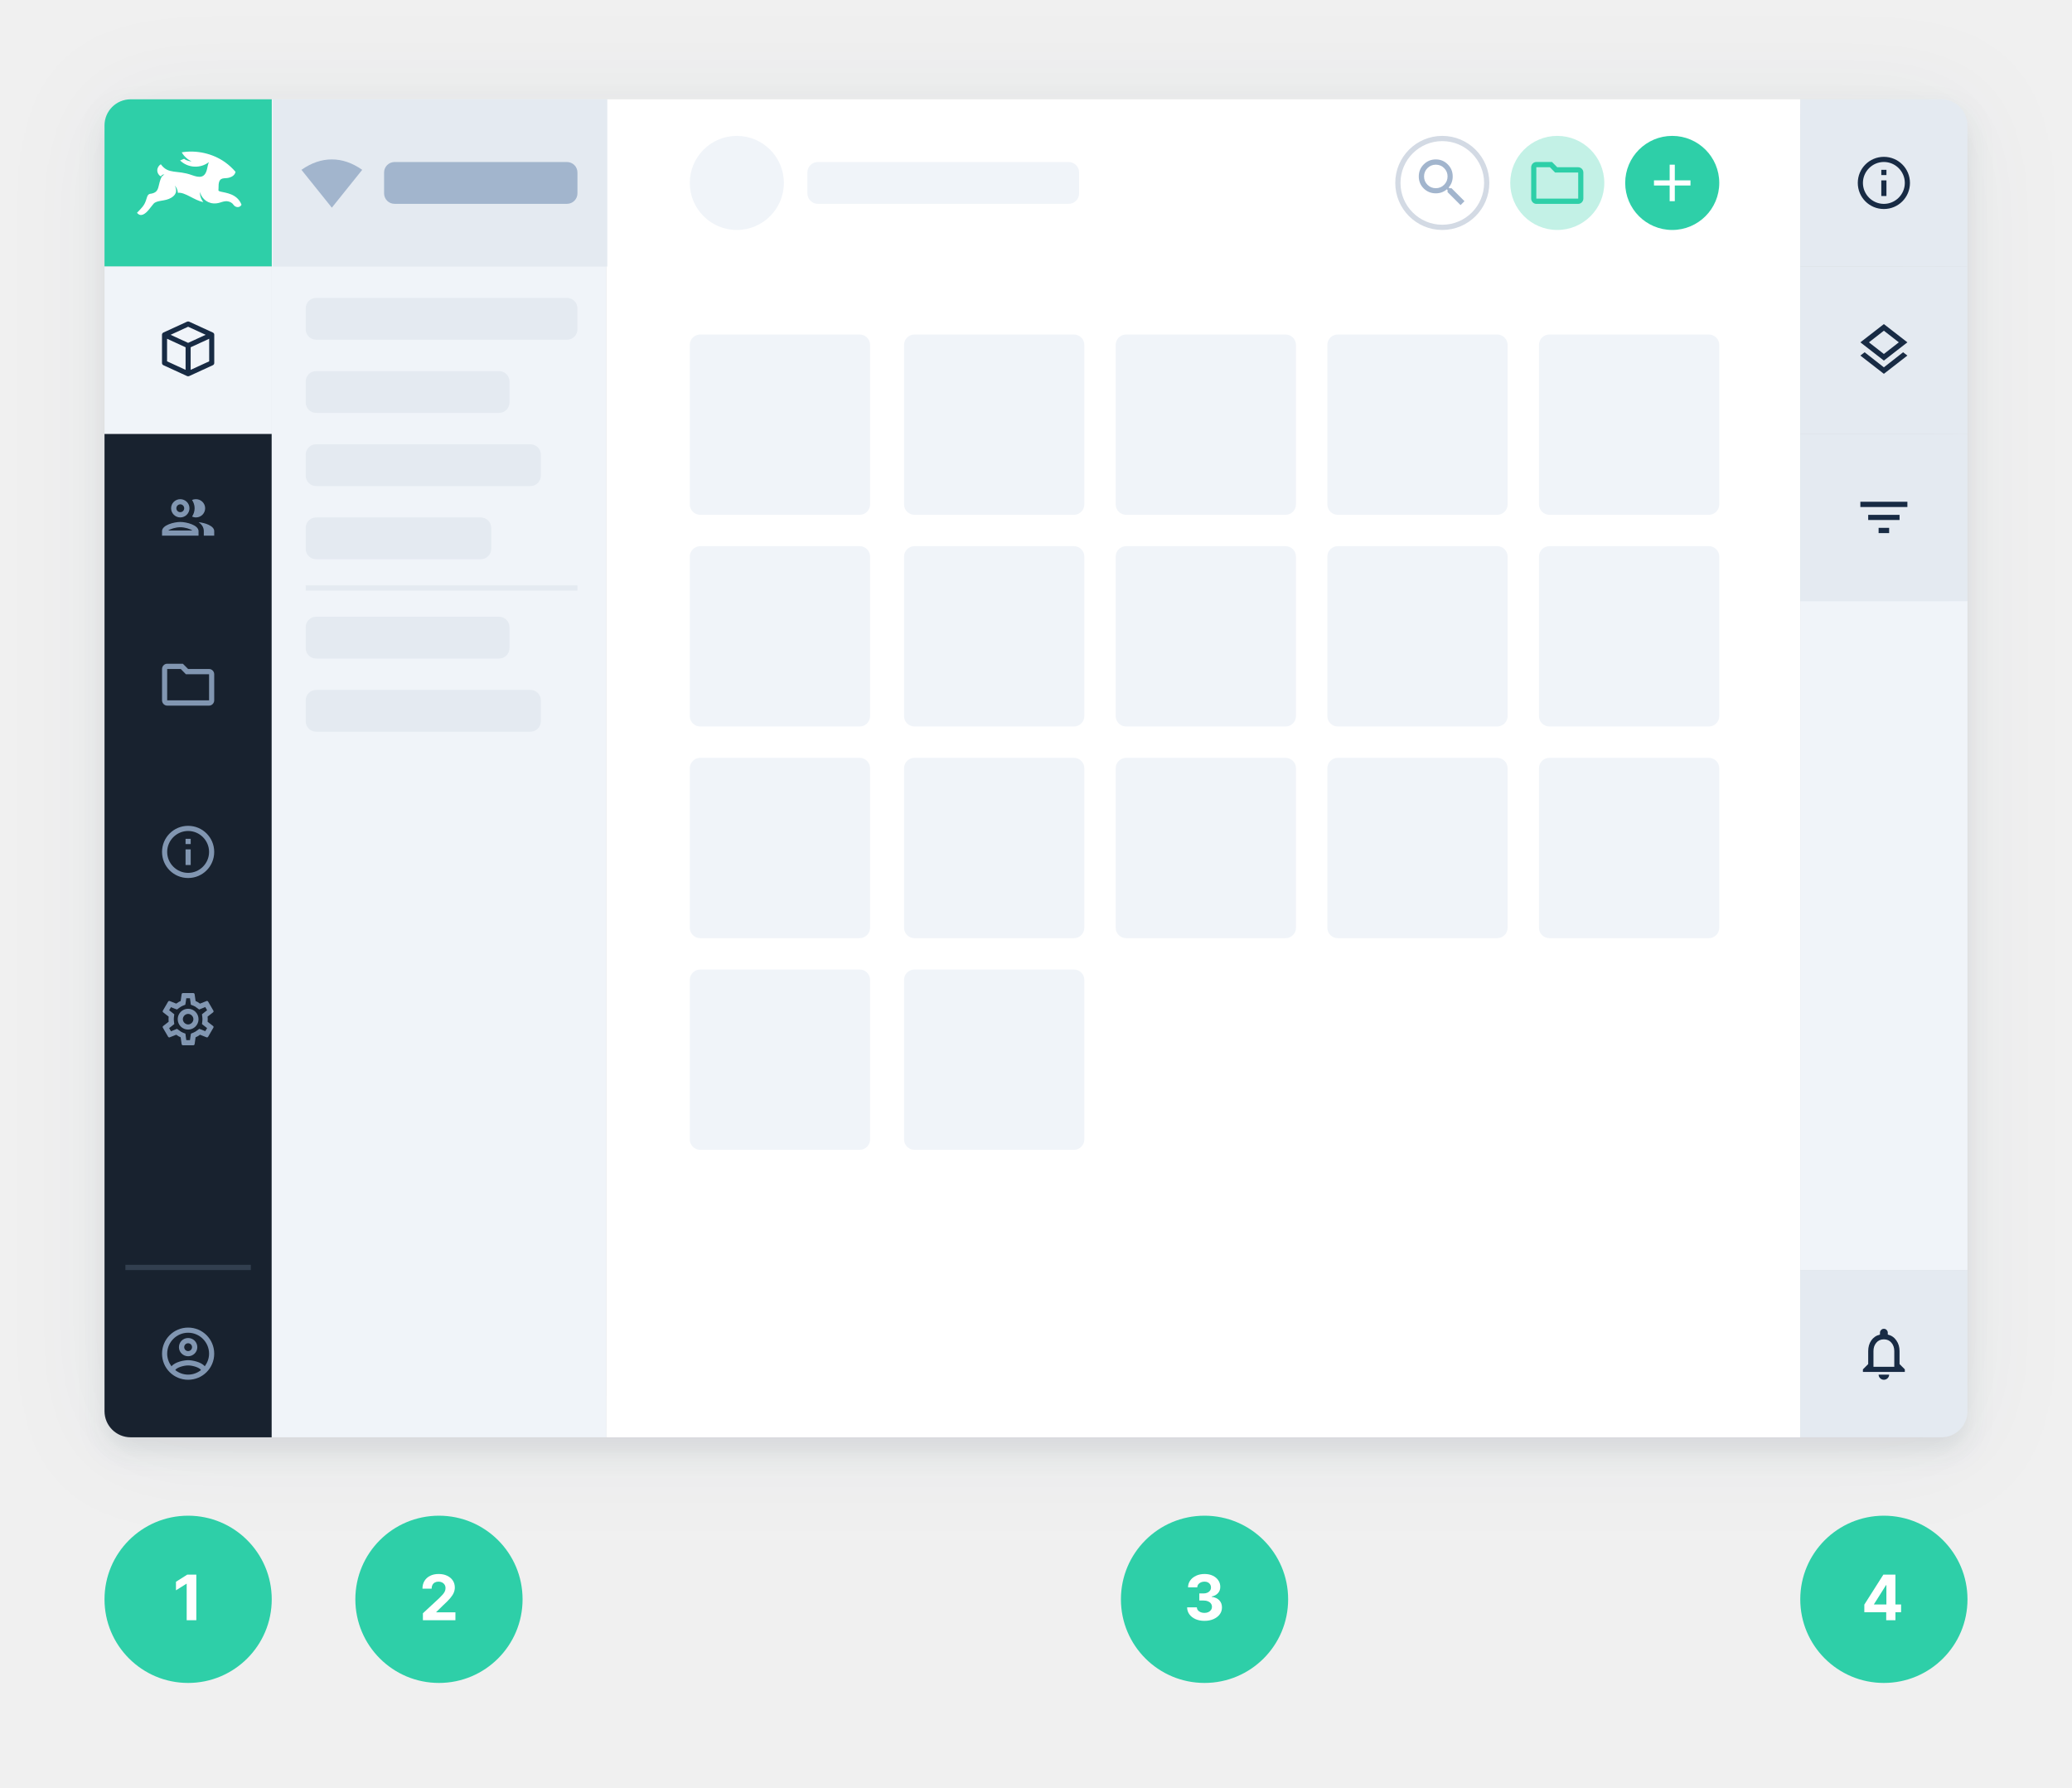
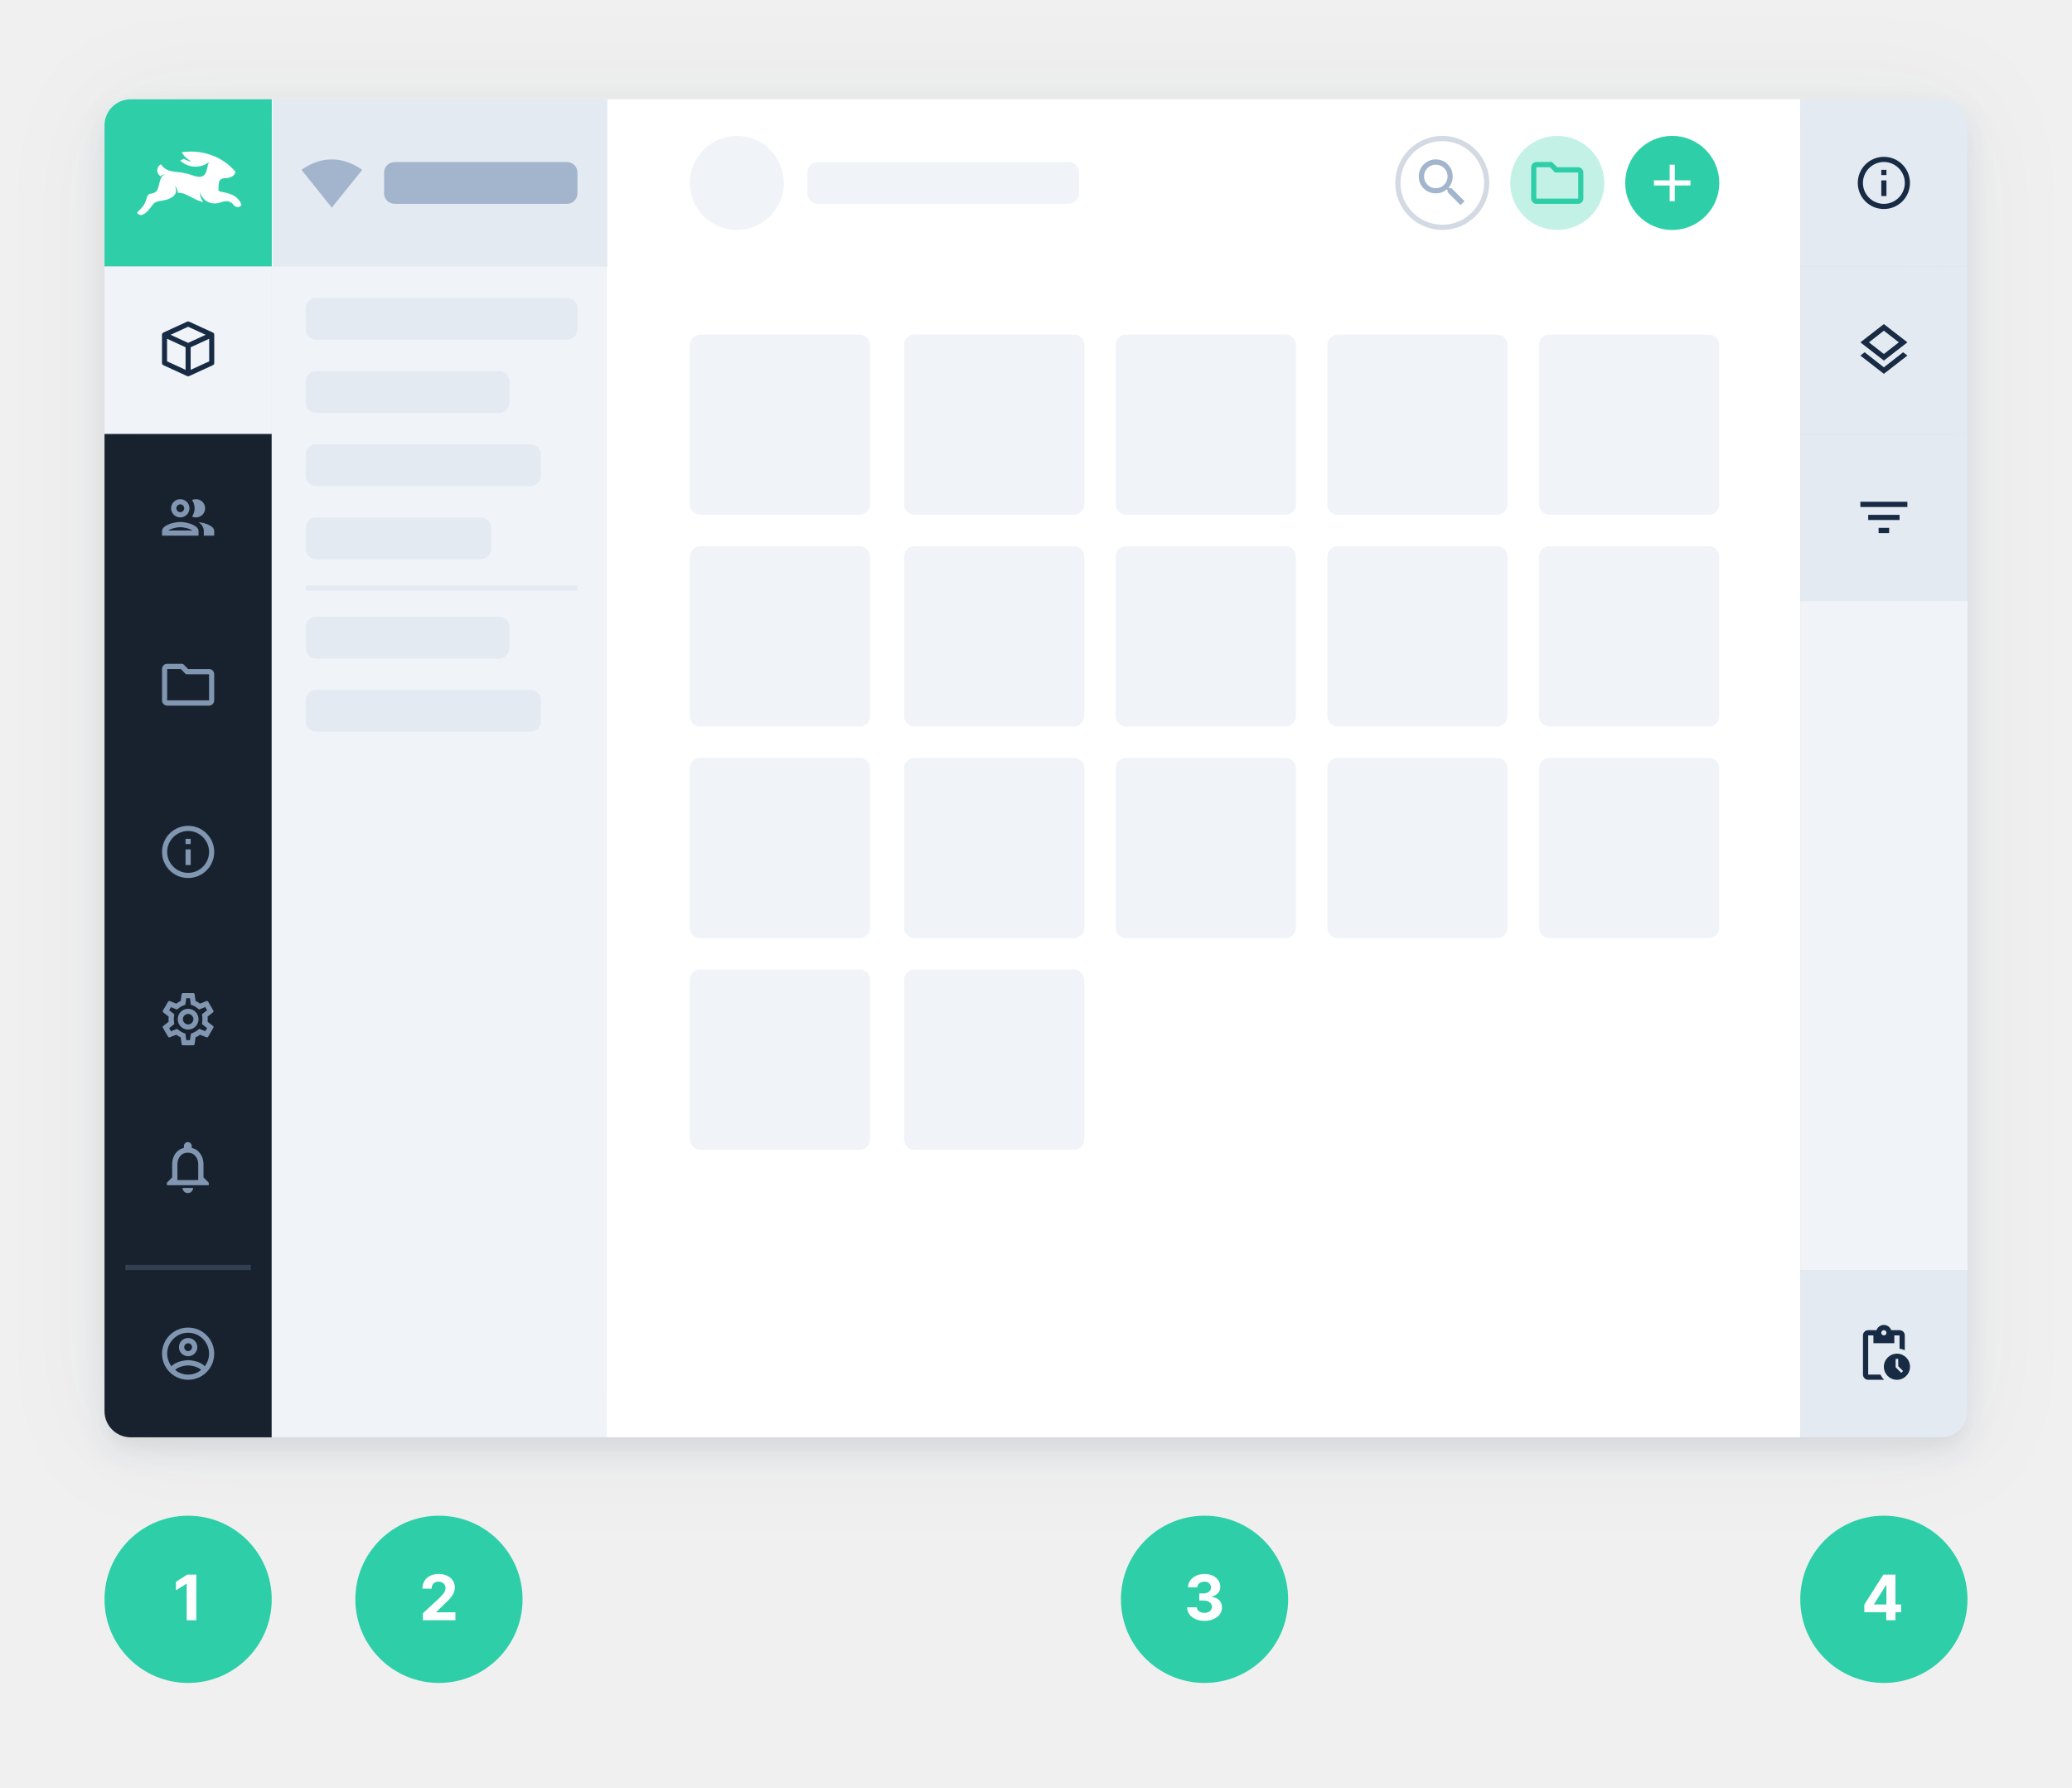
<svg xmlns="http://www.w3.org/2000/svg" width="793" height="684" viewBox="0 0 793 684" fill="none">
  <g filter="url(#filter0_dd)">
    <rect x="232" y="38" width="457" height="512" fill="white" />
    <path d="M40 166H104V550H50C44.477 550 40 545.523 40 540V166Z" fill="#18222F" />
    <rect x="104" y="38" width="128" height="512" fill="#F0F4F9" />
    <path d="M40 48C40 42.477 44.477 38 50 38H104V102H40V48Z" fill="#2ECFA8" />
    <rect x="40" y="102" width="64" height="64" fill="#F0F4F9" />
    <path d="M69 199.734C66.656 199.734 62.016 200.906 62.016 203.25V204.984H75.984V203.25C75.984 200.906 71.344 199.734 69 199.734ZM64.359 203.016C65.203 202.406 67.219 201.75 69 201.75C70.781 201.75 72.797 202.406 73.641 203.016H64.359ZM69 198C70.922 198 72.516 196.453 72.516 194.484C72.516 192.562 70.922 191.016 69 191.016C67.078 191.016 65.484 192.562 65.484 194.484C65.484 196.453 67.078 198 69 198ZM69 192.984C69.844 192.984 70.5 193.688 70.5 194.484C70.5 195.328 69.844 195.984 69 195.984C68.156 195.984 67.5 195.328 67.5 194.484C67.5 193.688 68.156 192.984 69 192.984ZM76.031 199.828C77.203 200.672 78 201.75 78 203.25V204.984H81.984V203.25C81.984 201.234 78.516 200.062 76.031 199.828ZM75 198C76.922 198 78.516 196.453 78.516 194.484C78.516 192.562 76.922 191.016 75 191.016C74.438 191.016 73.969 191.109 73.5 191.344C74.109 192.234 74.484 193.312 74.484 194.484C74.484 195.656 74.109 196.781 73.5 197.672C73.969 197.859 74.438 198 75 198Z" fill="#8196B1" />
    <path d="M69.188 256L71.156 258.016H80.016V268H63.984V256H69.188ZM69.984 253.984H63.984C62.906 253.984 62.016 254.922 62.016 256V268C62.016 269.078 62.906 270.016 63.984 270.016H80.016C81.094 270.016 81.984 269.078 81.984 268V258.016C81.984 256.891 81.094 256 80.016 256H72L69.984 253.984Z" fill="#8196B1" />
    <path d="M71.016 320.984H72.984V323H71.016V320.984ZM71.016 325.016H72.984V331.016H71.016V325.016ZM72 316.016C66.469 316.016 62.016 320.469 62.016 326C62.016 331.531 66.469 335.984 72 335.984C77.531 335.984 81.984 331.531 81.984 326C81.984 320.469 77.531 316.016 72 316.016ZM72 334.016C67.594 334.016 63.984 330.406 63.984 326C63.984 321.594 67.594 317.984 72 317.984C76.406 317.984 80.016 321.594 80.016 326C80.016 330.406 76.406 334.016 72 334.016Z" fill="#8196B1" />
    <path d="M79.453 390.984C79.453 390.656 79.5 390.328 79.5 390C79.5 389.672 79.453 389.344 79.453 389.016L81.562 387.375C81.75 387.234 81.797 386.953 81.656 386.719L79.641 383.25C79.547 383.109 79.406 383.016 79.219 383.016C79.172 383.016 79.078 383.016 79.031 383.062L76.547 384.047C76.031 383.672 75.469 383.297 74.859 383.062L74.484 380.438C74.438 380.203 74.25 380.016 74.016 380.016H69.984C69.75 380.016 69.562 380.203 69.516 380.438L69.141 383.062C68.531 383.297 67.969 383.672 67.453 384.047L64.969 383.062C64.875 383.016 64.828 383.016 64.781 383.016C64.594 383.016 64.453 383.109 64.359 383.25L62.344 386.719C62.203 386.953 62.25 387.234 62.438 387.375L64.547 389.016C64.547 389.344 64.5 389.672 64.5 390C64.5 390.328 64.547 390.656 64.547 390.984L62.438 392.625C62.25 392.766 62.203 393.047 62.344 393.281L64.359 396.75C64.453 396.891 64.594 396.984 64.781 396.984C64.828 396.984 64.922 396.984 64.969 396.938L67.453 395.953C67.969 396.328 68.531 396.703 69.141 396.938L69.516 399.562C69.562 399.797 69.75 399.984 69.984 399.984H74.016C74.25 399.984 74.438 399.797 74.484 399.562L74.859 396.938C75.469 396.703 76.031 396.328 76.547 395.953L79.031 396.938C79.125 396.984 79.172 396.984 79.219 396.984C79.406 396.984 79.547 396.891 79.641 396.75L81.656 393.281C81.797 393.047 81.75 392.766 81.562 392.625L79.453 390.984ZM77.438 389.25C77.484 389.578 77.484 389.812 77.484 390C77.484 390.188 77.484 390.422 77.438 390.75L77.297 391.875L78.188 392.578L79.266 393.422L78.562 394.594L77.297 394.078L76.266 393.703L75.375 394.359C74.953 394.688 74.531 394.922 74.109 395.109L73.078 395.531L72.891 396.656L72.703 398.016H71.297L71.109 396.656L70.969 395.531L69.891 395.109C69.469 394.922 69.047 394.688 68.672 394.359L67.734 393.703L66.703 394.125L65.438 394.641L64.734 393.422L65.812 392.578L66.703 391.875L66.562 390.75C66.516 390.422 66.516 390.188 66.516 390C66.516 389.812 66.516 389.578 66.562 389.25L66.703 388.125L65.812 387.422L64.734 386.578L65.438 385.406L66.703 385.922L67.734 386.297L68.625 385.641C69.047 385.312 69.469 385.078 69.891 384.891L70.922 384.469L71.109 383.344L71.297 381.984H72.703L72.891 383.344L73.031 384.469L74.109 384.891C74.531 385.078 74.953 385.312 75.328 385.641L76.219 386.297L77.297 385.875L78.562 385.359L79.266 386.578L78.188 387.422L77.297 388.125L77.438 389.25ZM72 386.016C69.797 386.016 68.016 387.797 68.016 390C68.016 392.203 69.797 393.984 72 393.984C74.203 393.984 75.984 392.203 75.984 390C75.984 387.797 74.203 386.016 72 386.016ZM72 392.016C70.922 392.016 69.984 391.078 69.984 390C69.984 388.922 70.922 387.984 72 387.984C73.078 387.984 74.016 388.922 74.016 390C74.016 391.078 73.078 392.016 72 392.016Z" fill="#8196B1" />
+     <path d="M75.868 451.574v-6c0-1.282-.359-2.344-1.078-3.188-.718-.875-1.687-1.312-2.906-1.312s-2.188.437-2.906 1.312c-.719.844-1.078 1.906-1.078 3.188v6zm2.016-1.032 2.016 2.016v.984H63.868v-.984l2.016-2.016v-4.968c0-1.563.391-2.922 1.172-4.078.812-1.157 1.922-1.907 3.328-2.25v-.704c0-.406.141-.75.422-1.031.281-.312.64-.47 1.078-.47.438 0 .797.158 1.078.47.281.28.422.625.422 1.03v.705c1.406.343 2.5 1.093 3.281 2.25.813 1.156 1.22 2.515 1.22 4.078zm-4.594 5.438a2.01 2.01 0 0 1-1.406.562c-.53 0-1-.187-1.406-.562-.406-.406-.61-.875-.61-1.406H73.9c0 .53-.204 1-.61 1.406z" fill="#8196B1" />
    <path d="M72 508.016C66.469 508.016 62.016 512.469 62.016 518C62.016 523.531 66.469 527.984 72 527.984C77.531 527.984 81.984 523.531 81.984 518C81.984 512.469 77.531 508.016 72 508.016ZM67.078 524.281C67.5 523.391 70.125 522.5 72 522.5C73.875 522.5 76.5 523.391 76.922 524.281C75.562 525.359 73.875 526.016 72 526.016C70.125 526.016 68.438 525.359 67.078 524.281ZM78.375 522.828C76.922 521.094 73.453 520.484 72 520.484C70.547 520.484 67.078 521.094 65.625 522.828C64.641 521.469 63.984 519.828 63.984 518C63.984 513.594 67.594 509.984 72 509.984C76.406 509.984 80.016 513.594 80.016 518C80.016 519.828 79.359 521.469 78.375 522.828ZM72 512C70.078 512 68.484 513.547 68.484 515.516C68.484 517.438 70.078 518.984 72 518.984C73.922 518.984 75.516 517.438 75.516 515.516C75.516 513.547 73.922 512 72 512ZM72 517.016C71.156 517.016 70.5 516.312 70.5 515.516C70.5 514.672 71.156 514.016 72 514.016C72.844 514.016 73.5 514.672 73.5 515.516C73.5 516.312 72.844 517.016 72 517.016Z" fill="#8196B1" />
    <path d="M689 230H753V486H689V230Z" fill="#F0F4F9" />
    <path d="M689 38H743C748.523 38 753 42.477 753 48V102H689V38Z" fill="#E4EAF1" />
    <path d="M689 102H753V166H689V102Z" fill="#E4EAF1" />
    <path d="M689 166H753V230H689V166Z" fill="#E4EAF1" />
    <path d="M689 486H753V540C753 545.523 748.523 550 743 550H689V486Z" fill="#E4EAF1" />
-     <path d="M724.984 523.016V517.016C724.984 515.734 724.625 514.672 723.906 513.828C723.188 512.953 722.219 512.516 721 512.516C719.781 512.516 718.812 512.953 718.094 513.828C717.375 514.672 717.016 515.734 717.016 517.016V523.016H724.984ZM727 521.984L729.016 524V524.984H712.984V524L715 521.984V517.016C715 515.453 715.391 514.094 716.172 512.938C716.984 511.781 718.094 511.031 719.5 510.688V509.984C719.5 509.578 719.641 509.234 719.922 508.953C720.203 508.641 720.562 508.484 721 508.484C721.438 508.484 721.797 508.641 722.078 508.953C722.359 509.234 722.5 509.578 722.5 509.984V510.688C723.906 511.031 725 511.781 725.781 512.938C726.594 514.094 727 515.453 727 517.016V521.984ZM722.406 527.422C722 527.797 721.531 527.984 721 527.984C720.469 527.984 720 527.797 719.594 527.422C719.188 527.016 718.984 526.547 718.984 526.016H723.016C723.016 526.547 722.812 527.016 722.406 527.422Z" fill="#182B44" />
+     <path d="M726 518c-2.76 0-5 2.24-5 5s2.24 5 5 5 5-2.24 5-5-2.24-5-5-5zm1.65 7.35-2.15-2.15V520h1v2.79l1.85 1.85zM727 509h-3.18c-.42-1.16-1.52-2-2.82-2-1.3 0-2.4.84-2.82 2H715c-1.1 0-2 .9-2 2v15c0 1.1.9 2 2 2h6.11a6.743 6.743 0 0 1-1.42-2H715v-15h2v3h8v-3h2v5.08c.71.1 1.38.31 2 .6V511c0-1.1-.9-2-2-2Zm-6 2c-.55 0-1-.45-1-1s.45-1 1-1 1 .45 1 1-.45 1-1 1z" fill="#182B44" />
    <path d="M720.016 64.984H721.984V67H720.016V64.984ZM720.016 69.016H721.984V75.016H720.016V69.016ZM721 60.016C715.469 60.016 711.016 64.469 711.016 70C711.016 75.531 715.469 79.984 721 79.984C726.531 79.984 730.984 75.531 730.984 70C730.984 64.469 726.531 60.016 721 60.016ZM721 78.016C716.594 78.016 712.984 74.406 712.984 70C712.984 65.594 716.594 61.984 721 61.984C725.406 61.984 729.016 65.594 729.016 70C729.016 74.406 725.406 78.016 721 78.016Z" fill="#182B44" />
    <path d="M721 140.562L713.641 134.797L712 136.062L721 143.047L730 136.062L728.359 134.797L721 140.562ZM721 137.984L728.359 132.266L730 131L721 124.016L712 131L713.641 132.266L721 137.984ZM721 126.547L726.719 131L721 135.453L715.281 131L721 126.547Z" fill="#182B44" />
    <path d="M715 198.984V197.016H727V198.984H715ZM712 192H730V194.016H712V192ZM718.984 204V201.984H723.016V204H718.984Z" fill="#182B44" />
    <path fill-rule="evenodd" clip-rule="evenodd" d="M84.413 73.319C84.229 73.273 84.075 73.227 83.937 73.165C83.799 73.104 83.691 73.027 83.599 72.935C83.691 72.12 83.599 71.413 83.676 70.614C83.983 67.51 85.935 68.494 87.687 67.987C88.778 67.679 89.869 67.049 90.145 65.758C88.947 64.36 87.61 63.131 86.15 62.086C81.402 58.705 75.193 57.353 69.554 58.29C70.438 59.834 71.755 61.018 73.284 61.748C73.284 61.748 71.755 61.748 70.445 60.769C70.061 60.923 69.293 61.225 68.924 61.41C71.92 64.283 76.607 64.606 79.972 62.024C79.957 62.055 79.665 62.501 79.312 64.36C78.528 68.325 76.269 68.017 73.472 67.019C67.664 64.913 64.467 66.865 61.563 62.869C60.718 63.346 60.195 64.237 60.195 65.205C60.195 66.204 60.748 67.049 61.548 67.51C61.984 66.931 62.179 66.767 62.94 66.767C61.763 67.434 61.624 68.017 61.117 69.631C60.503 71.582 60.764 73.58 57.89 74.103C56.369 74.18 56.4 75.209 55.846 76.746C55.155 78.743 54.233 79.543 52.435 81.433C53.173 82.324 53.941 82.431 54.725 82.109C56.338 81.433 57.583 79.343 58.751 77.99C60.057 76.484 63.192 77.13 65.558 75.655C67.187 74.656 67.986 73.303 66.911 71.014C67.602 71.782 68.017 72.75 68.079 73.78C70.814 73.427 74.471 76.761 77.806 77.314C77.468 76.884 77.191 76.423 76.991 75.947C76.607 75.025 76.484 74.18 76.561 73.442C76.868 75.27 78.712 77.622 81.678 77.837C82.431 77.898 83.261 77.806 84.121 77.545C85.151 77.237 86.104 76.838 87.241 77.053C88.086 77.207 88.87 77.637 89.362 78.359C90.099 79.435 91.713 79.665 92.435 78.344C90.806 74.087 86.319 73.811 84.413 73.319Z" fill="white" />
    <path fill-rule="evenodd" clip-rule="evenodd" d="M62.563 139.763L71.594 143.907C71.865 144.031 72.135 144.031 72.406 143.907L81.435 139.763C81.811 139.591 81.999 139.298 82 138.885V128.115C82 128.057 81.994 127.999 81.983 127.941C81.983 127.924 81.983 127.907 81.983 127.89C81.973 127.848 81.96 127.807 81.944 127.767L81.93 127.726C81.908 127.675 81.882 127.627 81.852 127.58L81.83 127.549C81.804 127.513 81.776 127.479 81.745 127.447L81.699 127.416C81.666 127.384 81.63 127.355 81.593 127.329L81.566 127.309C81.524 127.282 81.481 127.258 81.435 127.237L72.404 123.093C72.133 122.969 71.862 122.969 71.591 123.093L62.563 127.237C62.517 127.258 62.473 127.282 62.432 127.309L62.405 127.329C62.367 127.355 62.332 127.384 62.298 127.416L62.267 127.45C62.236 127.482 62.208 127.516 62.182 127.551L62.16 127.583C62.13 127.629 62.104 127.677 62.083 127.728L62.056 127.767C62.04 127.807 62.027 127.848 62.017 127.89C62.017 127.907 62.017 127.924 62.017 127.941C62.006 127.999 62 128.057 62 128.115V138.885C62 139.297 62.188 139.59 62.563 139.763H62.563ZM63.938 129.628L71.029 132.888V141.528L63.938 138.265V129.628ZM72.969 141.525V132.888L80.06 129.628V138.268L72.969 141.525ZM71.999 125.03L78.712 128.115L71.999 131.201L65.286 128.115L71.999 125.03Z" fill="#182B44" />
    <rect x="117" y="114" width="104" height="16" rx="4" fill="#E4EAF1" />
    <rect x="309" y="62" width="104" height="16" rx="4" fill="#F0F4F9" />
    <rect x="264" y="128" width="69" height="69" rx="4" fill="#F0F4F9" />
    <rect x="264" y="209" width="69" height="69" rx="4" fill="#F0F4F9" />
    <rect x="264" y="290" width="69" height="69" rx="4" fill="#F0F4F9" />
    <rect x="264" y="371" width="69" height="69" rx="4" fill="#F0F4F9" />
    <rect x="508" y="128" width="69" height="69" rx="4" fill="#F0F4F9" />
    <rect x="589" y="128" width="69" height="69" rx="4" fill="#F0F4F9" />
    <rect x="508" y="209" width="69" height="69" rx="4" fill="#F0F4F9" />
    <rect x="589" y="209" width="69" height="69" rx="4" fill="#F0F4F9" />
    <rect x="508" y="290" width="69" height="69" rx="4" fill="#F0F4F9" />
    <rect x="589" y="290" width="69" height="69" rx="4" fill="#F0F4F9" />
    <rect x="346" y="128" width="69" height="69" rx="4" fill="#F0F4F9" />
    <rect x="346" y="209" width="69" height="69" rx="4" fill="#F0F4F9" />
    <rect x="346" y="290" width="69" height="69" rx="4" fill="#F0F4F9" />
    <rect x="346" y="371" width="69" height="69" rx="4" fill="#F0F4F9" />
    <rect x="427" y="128" width="69" height="69" rx="4" fill="#F0F4F9" />
    <rect x="427" y="209" width="69" height="69" rx="4" fill="#F0F4F9" />
    <rect x="427" y="290" width="69" height="69" rx="4" fill="#F0F4F9" />
    <rect x="264" y="52" width="36" height="36" rx="18" fill="#F0F4F9" />
    <rect x="117" y="142" width="78" height="16" rx="4" fill="#E4EAF1" />
    <rect x="117" y="236" width="78" height="16" rx="4" fill="#E4EAF1" />
    <rect x="117" y="198" width="71" height="16" rx="4" fill="#E4EAF1" />
    <rect x="117" y="170" width="90" height="16" rx="4" fill="#E4EAF1" />
    <rect x="117" y="264" width="90" height="16" rx="4" fill="#E4EAF1" />
    <rect x="622" y="52" width="36" height="36" rx="18" fill="#2ECFA8" />
    <path d="M646.984 70.984H640.984V76.984H639.016V70.984H633.016V69.016H639.016V63.016H640.984V69.016H646.984V70.984Z" fill="white" />
    <rect x="578" y="52" width="36" height="36" rx="18" fill="#C3F1E6" />
    <path d="M593.188 64L595.156 66.016H604.016V76H587.984V64H593.188ZM593.984 61.984H587.984C586.906 61.984 586.016 62.922 586.016 64V76C586.016 77.078 586.906 78.016 587.984 78.016H604.016C605.094 78.016 605.984 77.078 605.984 76V66.016C605.984 64.891 605.094 64 604.016 64H596L593.984 61.984Z" fill="#2ECFA8" />
    <rect x="535" y="53" width="34" height="34" rx="17" fill="white" stroke="#D3DAE4" stroke-width="2" />
    <path d="M546.328 70.703C547.203 71.578 548.266 72.016 549.516 72.016C550.766 72.016 551.828 71.578 552.703 70.703C553.578 69.828 554.016 68.766 554.016 67.516C554.016 66.266 553.578 65.203 552.703 64.328C551.828 63.453 550.766 63.016 549.516 63.016C548.266 63.016 547.203 63.453 546.328 64.328C545.453 65.203 545.016 66.266 545.016 67.516C545.016 68.766 545.453 69.828 546.328 70.703ZM555.516 72.016L560.484 76.984L558.984 78.484L554.016 73.516V72.719L553.734 72.438C552.547 73.469 551.141 73.984 549.516 73.984C547.703 73.984 546.156 73.359 544.875 72.109C543.625 70.859 543 69.328 543 67.516C543 65.703 543.625 64.172 544.875 62.922C546.156 61.641 547.703 61 549.516 61C551.328 61 552.859 61.641 554.109 62.922C555.359 64.172 555.984 65.703 555.984 67.516C555.984 69.141 555.469 70.547 554.438 71.734L554.719 72.016H555.516Z" fill="#A2B5CD" />
    <rect x="104.435" y="38" width="128" height="64" fill="#E4EAF1" />
    <rect x="117" y="224" width="104" height="2" fill="#E4EAF1" />
    <rect opacity="0.25" x="48" y="484" width="48" height="2" fill="#8196B1" />
    <path d="M127 79.469L115.375 64.984C119.156 62.328 123.031 61 127 61C130.969 61 134.844 62.328 138.625 64.984L127 79.469Z" fill="#A2B5CD" />
    <rect x="147" y="62" width="74" height="16" rx="4" fill="#A2B5CD" />
  </g>
  <circle cx="72" cy="612" r="32" fill="#2ECFA8" />
  <circle cx="168" cy="612" r="32" fill="#2ECFA8" />
  <circle cx="721" cy="612" r="32" fill="#2ECFA8" />
  <path d="M75.137 602.545V620H71.447V606.048H71.345L67.348 608.554V605.281L71.669 602.545H75.137Z" fill="white" />
  <path d="M161.856 620V617.341L168.069 611.588C168.598 611.077 169.041 610.616 169.399 610.207C169.762 609.798 170.038 609.398 170.225 609.006C170.413 608.608 170.507 608.179 170.507 607.719C170.507 607.207 170.39 606.767 170.157 606.398C169.924 606.023 169.606 605.736 169.203 605.537C168.799 605.332 168.342 605.23 167.831 605.23C167.297 605.23 166.831 605.338 166.433 605.554C166.035 605.77 165.728 606.08 165.512 606.483C165.297 606.886 165.189 607.366 165.189 607.923H161.686C161.686 606.781 161.944 605.79 162.461 604.949C162.978 604.108 163.703 603.457 164.635 602.997C165.566 602.537 166.64 602.307 167.856 602.307C169.106 602.307 170.194 602.528 171.12 602.972C172.052 603.409 172.777 604.017 173.294 604.795C173.811 605.574 174.069 606.466 174.069 607.472C174.069 608.131 173.939 608.781 173.677 609.423C173.422 610.065 172.964 610.778 172.305 611.562C171.646 612.341 170.717 613.276 169.518 614.366L166.97 616.864V616.983H174.299V620H161.856Z" fill="white" />
  <circle cx="461" cy="612" r="32" fill="#2ECFA8" />
  <path d="M460.956 620.239C459.684 620.239 458.55 620.02 457.556 619.582C456.567 619.139 455.786 618.531 455.212 617.759C454.644 616.98 454.351 616.082 454.334 615.065H458.05C458.073 615.491 458.212 615.866 458.468 616.19C458.729 616.509 459.076 616.756 459.507 616.932C459.939 617.108 460.425 617.196 460.965 617.196C461.527 617.196 462.025 617.097 462.456 616.898C462.888 616.699 463.226 616.423 463.471 616.071C463.715 615.719 463.837 615.312 463.837 614.852C463.837 614.386 463.706 613.974 463.445 613.616C463.189 613.253 462.82 612.969 462.337 612.764C461.86 612.56 461.292 612.457 460.632 612.457H459.005V609.747H460.632C461.189 609.747 461.681 609.651 462.107 609.457C462.539 609.264 462.874 608.997 463.113 608.656C463.351 608.31 463.471 607.906 463.471 607.446C463.471 607.009 463.365 606.625 463.155 606.295C462.951 605.96 462.661 605.699 462.286 605.511C461.917 605.324 461.485 605.23 460.99 605.23C460.49 605.23 460.033 605.321 459.618 605.503C459.203 605.679 458.871 605.932 458.621 606.261C458.371 606.591 458.238 606.977 458.221 607.42H454.684C454.701 606.415 454.988 605.528 455.544 604.761C456.101 603.994 456.851 603.395 457.794 602.963C458.743 602.526 459.814 602.307 461.007 602.307C462.212 602.307 463.266 602.526 464.169 602.963C465.073 603.401 465.775 603.991 466.275 604.736C466.78 605.474 467.03 606.304 467.025 607.224C467.03 608.202 466.726 609.017 466.113 609.67C465.505 610.324 464.712 610.739 463.735 610.915V611.051C465.019 611.216 465.996 611.662 466.667 612.389C467.343 613.111 467.678 614.014 467.672 615.099C467.678 616.094 467.391 616.977 466.811 617.75C466.238 618.523 465.445 619.131 464.434 619.574C463.422 620.017 462.263 620.239 460.956 620.239Z" fill="white" />
  <path d="M713.518 616.932V614.026L720.805 602.545H723.31V606.568H721.827L717.234 613.838V613.974H727.589V616.932H713.518ZM721.896 620V616.045L721.964 614.759V602.545H725.424V620H721.896Z" fill="white" />
  <defs>
    <filter id="filter0_dd" x="0" y="0" width="793" height="592" filterUnits="userSpaceOnUse" color-interpolation-filters="sRGB">
      <feFlood flood-opacity="0" result="BackgroundImageFix" />
      <feColorMatrix in="SourceAlpha" type="matrix" values="0 0 0 0 0 0 0 0 0 0 0 0 0 0 0 0 0 0 127 0" />
      <feOffset dy="2" />
      <feGaussianBlur stdDeviation="20" />
      <feColorMatrix type="matrix" values="0 0 0 0 0.09 0 0 0 0 0.161 0 0 0 0 0.251 0 0 0 0.05 0" />
      <feBlend mode="normal" in2="BackgroundImageFix" result="effect1_dropShadow" />
      <feColorMatrix in="SourceAlpha" type="matrix" values="0 0 0 0 0 0 0 0 0 0 0 0 0 0 0 0 0 0 127 0" />
      <feOffset dy="5" />
      <feGaussianBlur stdDeviation="5" />
      <feColorMatrix type="matrix" values="0 0 0 0 0.09 0 0 0 0 0.161 0 0 0 0 0.251 0 0 0 0.1 0" />
      <feBlend mode="normal" in2="effect1_dropShadow" result="effect2_dropShadow" />
      <feBlend mode="normal" in="SourceGraphic" in2="effect2_dropShadow" result="shape" />
    </filter>
  </defs>
</svg>
